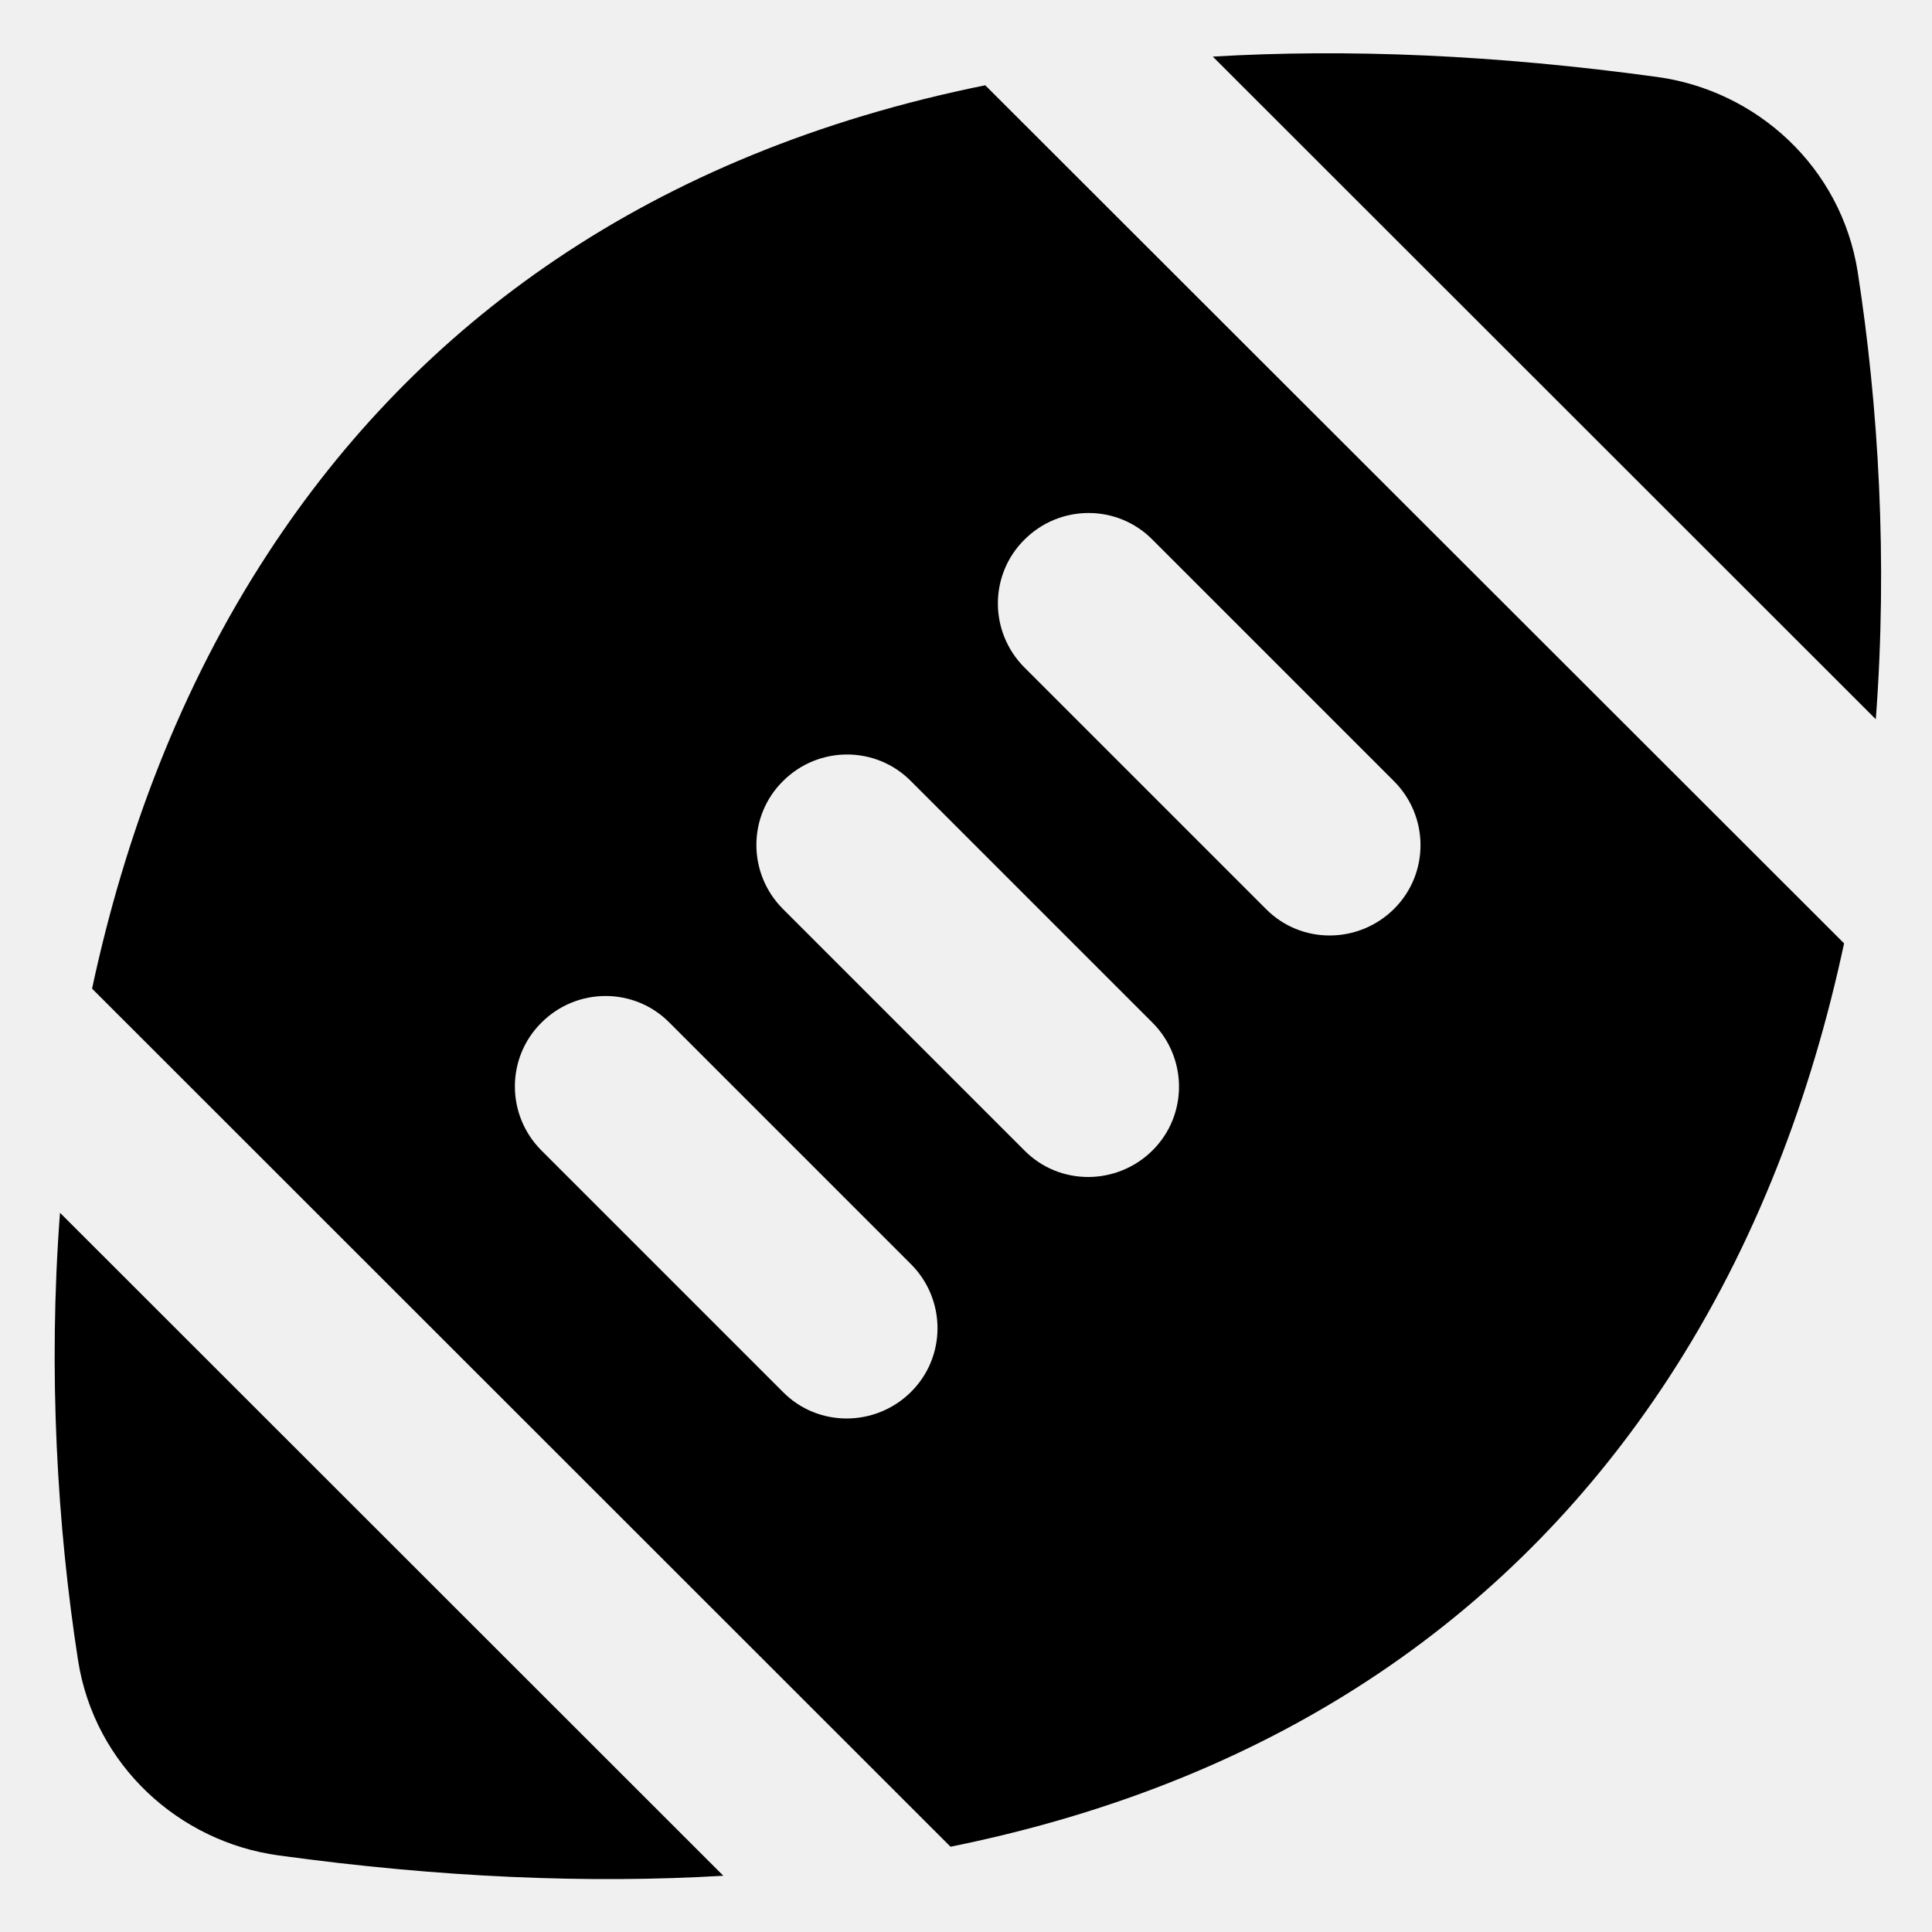
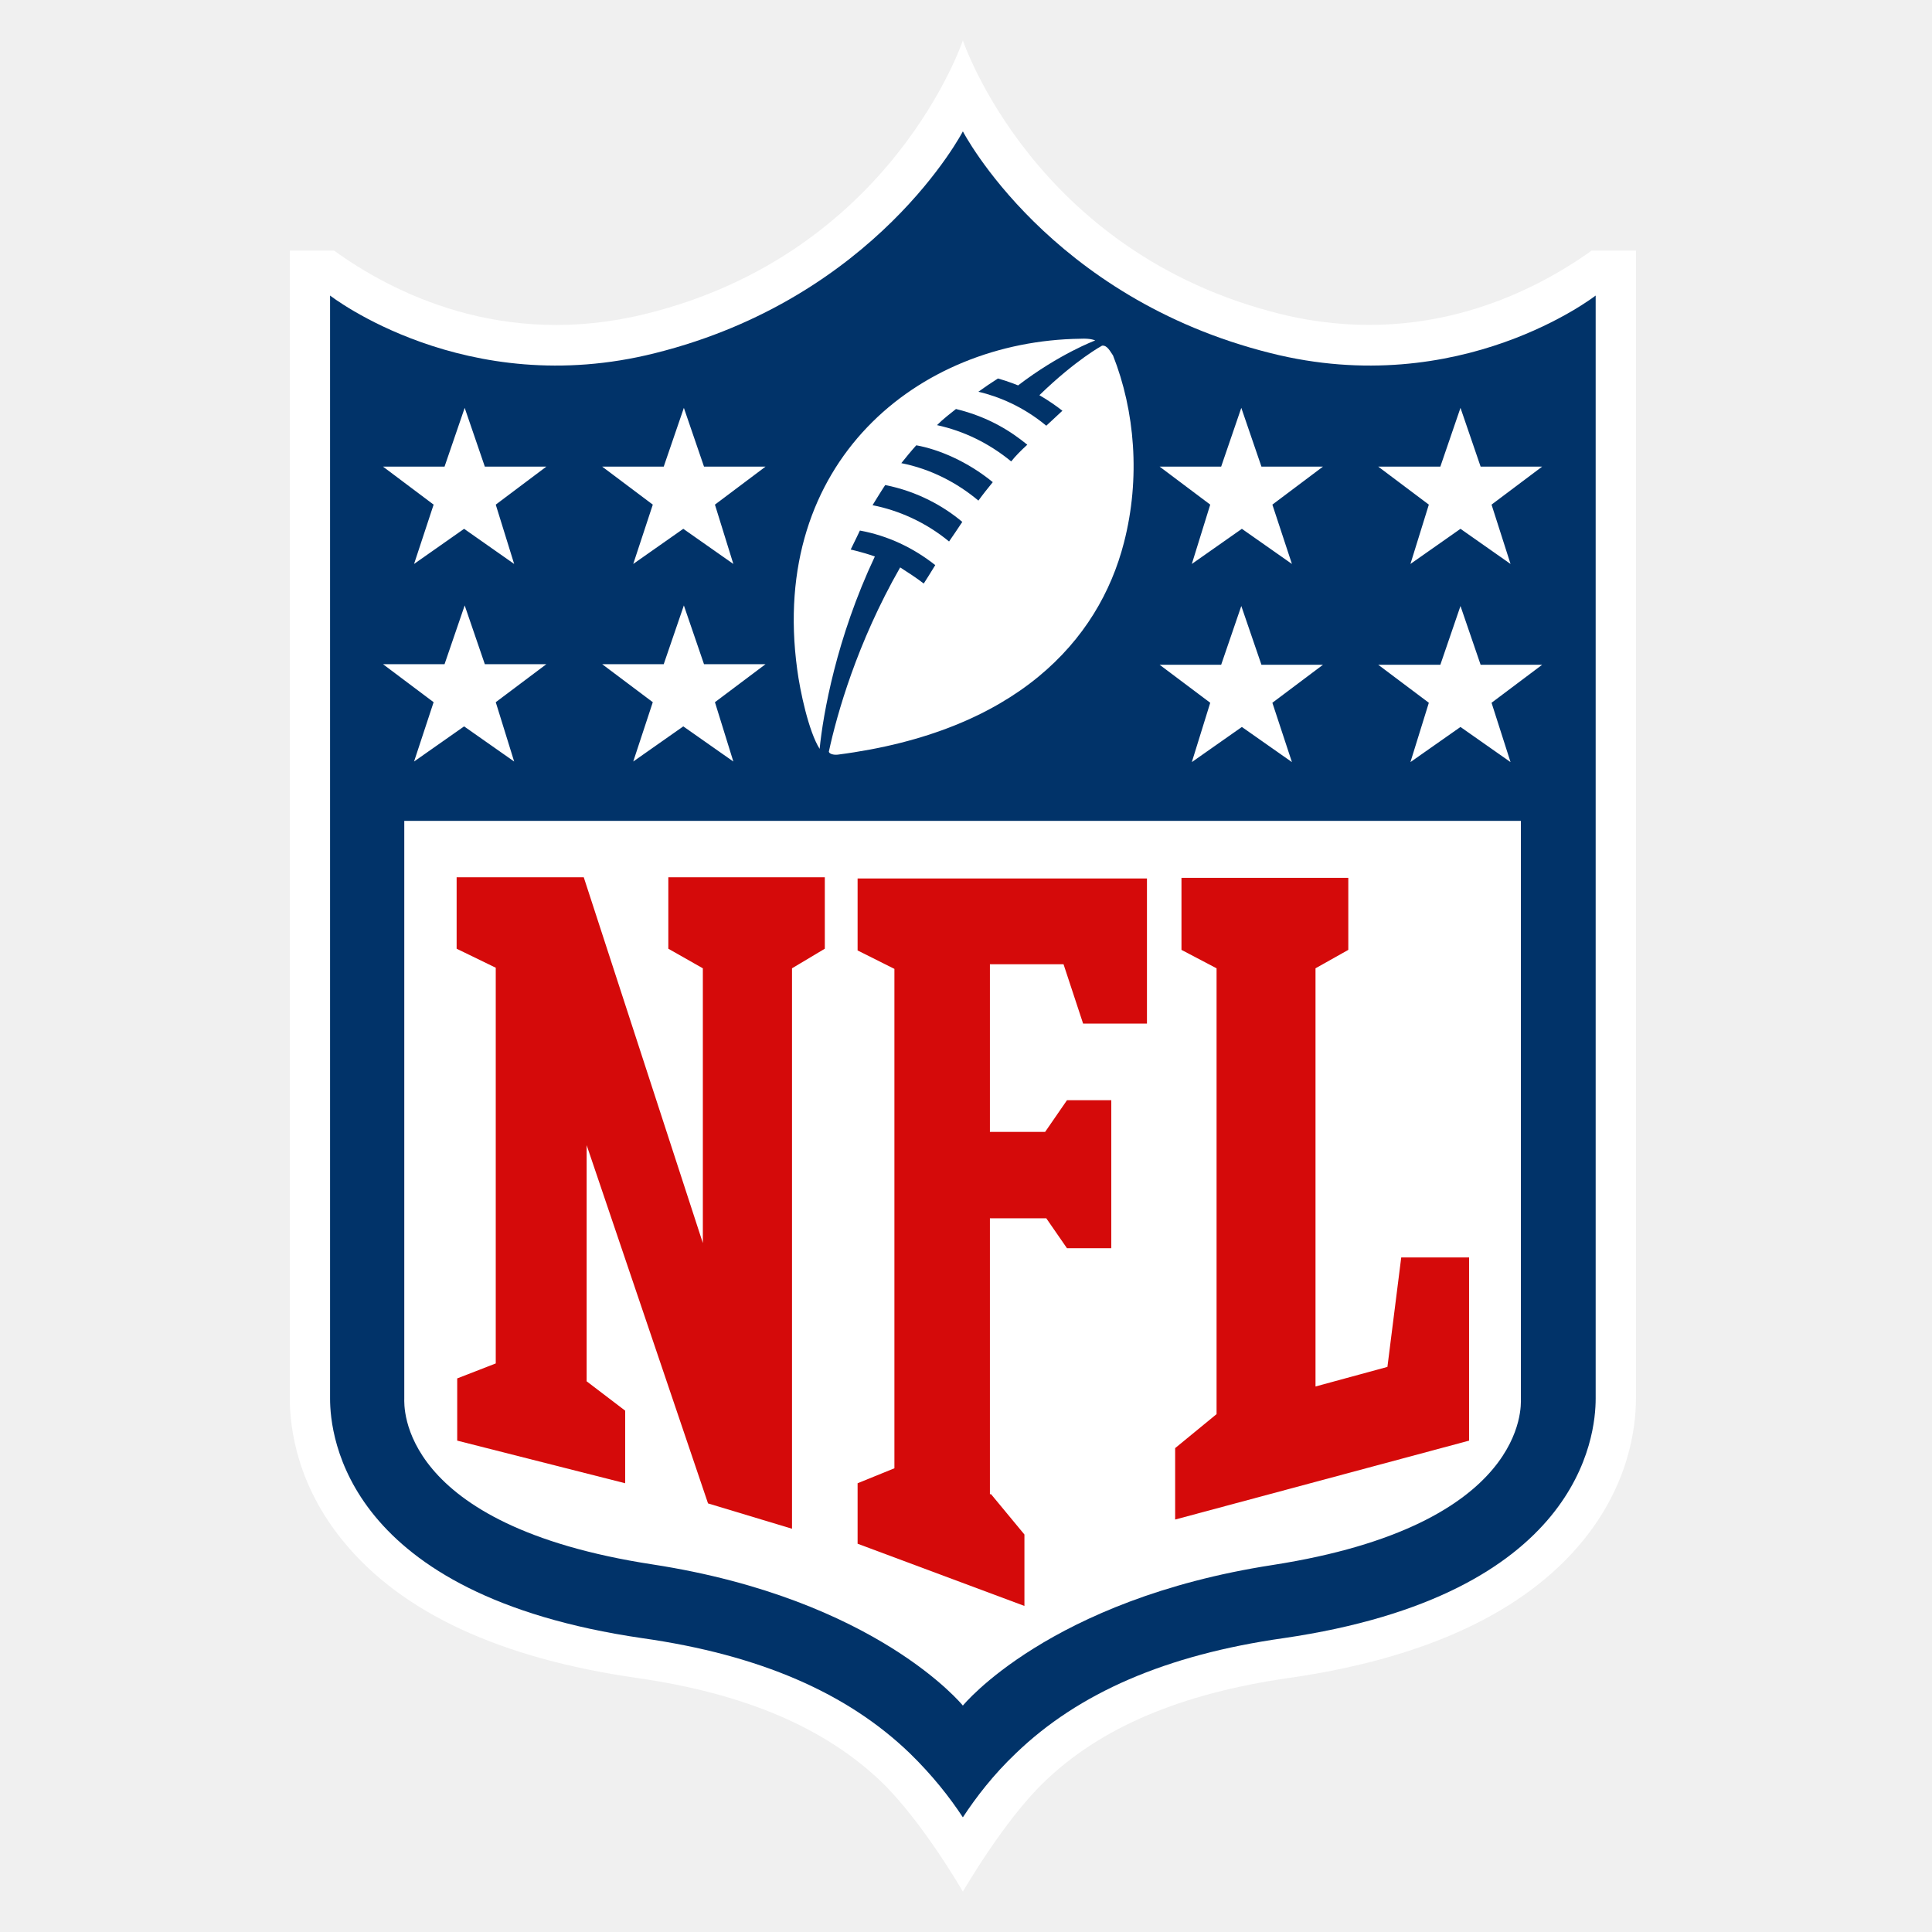
- <svg xmlns="http://www.w3.org/2000/svg" viewBox="0 0 512 512">
-   <path fill="currentColor" d="M261.1 22.6c-89 18-150.5 63.4-190 123.9-23.3 35.6-38.1 75.3-46.7 115.5L251.9 489.4c89-18 150.5-63.4 190.1-123.9 23.3-35.6 38.1-75.3 46.7-115.5L261.1 22.6zm236 168.1c3.2-42.3 .7-83.3-4.8-118.7-4.4-27.8-26.8-48-53.1-51.6-43-5.9-82.2-7.5-117.8-5.4L497.1 190.6zM191.7 497.1L15.9 321.4c-3.2 42.3-.7 83.3 4.8 118.7 4.4 27.8 26.8 48 53.1 51.6 43 5.9 82.2 7.5 117.8 5.4zM271.5 143c9.4-9.4 24.6-9.4 33.9 0l64 64c9.4 9.4 9.4 24.6 0 33.9s-24.6 9.4-33.9 0l-64-64c-9.4-9.4-9.4-24.6 0-33.9zm-64 64c9.4-9.4 24.6-9.4 33.9 0l64 64c9.4 9.4 9.4 24.6 0 33.9s-24.6 9.4-33.9 0l-64-64c-9.4-9.4-9.4-24.6 0-33.9zm-64 64c9.4-9.4 24.6-9.4 33.9 0l64 64c9.4 9.4 9.4 24.6 0 33.9s-24.6 9.4-33.9 0l-64-64c-9.4-9.4-9.4-24.6 0-33.9z" />
+ <svg xmlns="http://www.w3.org/2000/svg" width="500" height="500" viewBox="0 0 500 500">
+   <g fill="none" fill-rule="nonzero">
+     <path fill="#FFF" d="M411.917 64.857c-15.037 10.733-43.622 25.491-80.544 16.398-63.87-15.801-82.182-70.807-82.182-70.807s-18.312 55.155-82.182 70.807c-36.922 9.093-65.507-5.516-80.544-16.398h-11.464v297.093c0 7.453 1.787 22.36 13.995 37.118 15.037 18.335 40.496 30.112 75.78 35.18 28.138 4.025 48.833 12.969 63.423 26.981 10.719 10.435 20.992 28.323 20.992 28.323s10.571-18.335 20.992-28.323c14.59-14.161 35.434-22.957 63.423-26.981 35.285-5.068 60.743-16.994 75.78-35.18 12.208-14.758 13.995-29.665 13.995-37.118v-297.093h-11.464z" />
+     <path fill="#013369" d="M412.959 76.484s-34.987 27.28-84.118 14.907c-57.319-14.311-79.651-57.391-79.651-57.391s-22.332 43.081-79.651 57.391c-49.131 12.373-84.118-14.907-84.118-14.907v285.466c0 9.689 4.02 50.832 80.842 62.012 30.372 4.323 53.002 14.161 69.229 29.814 5.806 5.665 10.273 11.329 13.697 16.547 3.424-5.217 7.891-11.031 13.697-16.547 16.228-15.652 38.858-25.491 69.229-29.814 76.822-11.18 80.842-52.323 80.842-62.012v-285.466z" />
+     <path fill="#FFF" d="M249.19 441.404s22.332-27.429 80.098-36.373c66.252-10.286 64.316-41.441 64.316-42.932v-149.665h-288.977v149.516c0 1.64-1.935 32.795 64.316 42.932 57.915 8.944 80.247 36.522 80.247 36.522z" />
+     <path fill="#D50A0A" d="M181.896 321.702v-71.106l-8.933-5.068v-18.484h40.496v18.484l-8.486 5.068v145.043l-21.737-6.559-31.414-92.72v61.118l9.975 7.602v18.783l-43.473-11.031v-16.099l9.975-3.876v-102.41l-10.124-4.919v-18.484h32.903l30.818 94.658zm74.589 64.994l8.635 10.435v18.484l-43.175-16.099v-15.652l9.528-3.876v-129.242l-9.528-4.77v-18.634h74.887v37.565h-16.526l-5.062-15.354h-19.057v43.379h14.293l5.657-8.199h11.464v38.311h-11.464l-5.36-7.752h-14.59v71.404h.298zm47.642 6.559v-18.484l10.719-8.795v-115.379l-9.082-4.77v-18.634h43.175v18.634l-8.486 4.77v108.224l18.61-5.068 3.573-28.323h17.568v47.404l-76.078 20.422z" />
+     <path fill="#FFF" d="M112.22 181.727l-13.101-9.839h15.93l5.211-15.205 5.211 15.205h15.93l-13.101 9.839 4.764 15.354-12.953-9.093-12.953 9.093 5.062-15.354zm56.724 0l-13.101-9.839h15.93l5.211-15.205 5.211 15.205h15.93l-13.101 9.839 4.764 15.354-12.953-9.093-12.953 9.093 5.062-15.354zm-56.724-51.13l-13.101-9.839h15.93l5.211-15.205 5.211 15.205h15.93l-13.101 9.839 4.764 15.354-12.953-9.093-12.953 9.093 5.062-15.354zm56.724 0l-13.101-9.839h15.93l5.211-15.205 5.211 15.205h15.93l-13.101 9.839 4.764 15.354-12.953-9.093-12.953 9.093 5.062-15.354zm221.981 66.634l-12.953-9.093-12.953 9.093 4.764-15.354-13.101-9.839h16.079l5.211-15.205 5.211 15.205h15.93l-13.101 9.839 4.913 15.354zm-56.575 0l-12.953-9.093-12.953 9.093 4.764-15.354-13.101-9.839h15.93l5.211-15.205 5.211 15.205h15.93l-13.101 9.839 5.062 15.354zm56.575-51.28l-12.953-9.093-12.953 9.093 4.764-15.354-13.101-9.839h16.079l5.211-15.205 5.211 15.205h15.93l-13.101 9.839 4.913 15.354zm-56.575 0l-12.953-9.093-12.953 9.093 4.764-15.354-13.101-9.839h15.93l5.211-15.205 5.211 15.205h15.93l-13.101 9.839 5.062 15.354zm-49.131-56.497c1.34-.149 2.084 1.491 2.829 2.534 5.657 14.311 7.146 31.752 2.829 48.447-6.551 25.491-27.99 48.894-73.994 54.857-1.042.149-2.233-.149-2.382-.745 2.084-9.689 7.295-28.174 18.461-47.702 2.084 1.342 4.169 2.683 6.104 4.174.744-1.193 1.638-2.534 2.978-4.77-5.657-4.472-12.208-7.602-19.503-8.944 0 0-1.34 2.832-2.382 4.919 0 0 2.829.596 6.253 1.789-9.975 21.168-13.399 40.845-14.293 49.789-2.829-4.472-5.062-14.907-5.806-20.571-7.295-53.665 31.265-84.969 73.249-85.565 2.829-.149 3.871.447 3.871.447s-9.231 3.429-19.95 11.627c0 0-2.531-1.043-5.211-1.789-1.638 1.043-3.424 2.236-5.062 3.429 5.062 1.193 11.464 3.727 17.568 8.795 1.34-1.193 2.68-2.534 4.169-3.876-1.489-1.193-3.871-2.832-5.955-4.025 9.528-9.242 16.228-12.82 16.228-12.82zm-39.602 50.683c1.042-1.491 2.233-3.28 3.424-5.068-4.764-4.025-11.613-7.901-19.95-9.54-1.191 1.789-3.275 5.217-3.275 5.217 6.849 1.342 13.846 4.472 19.801 9.391zm7.593-10.584c1.191-1.64 2.382-3.13 3.722-4.77-6.551-5.366-13.995-8.497-19.801-9.54-1.34 1.491-2.68 3.13-3.871 4.621 7.593 1.491 14.441 5.068 19.95 9.689zm8.486-10.137c1.191-1.491 2.531-2.832 4.169-4.323-4.02-3.28-9.826-7.155-18.461-9.242-1.489 1.193-3.275 2.534-4.913 4.174 6.849 1.491 13.399 4.621 19.206 9.391z" />
+   </g>
</svg>
